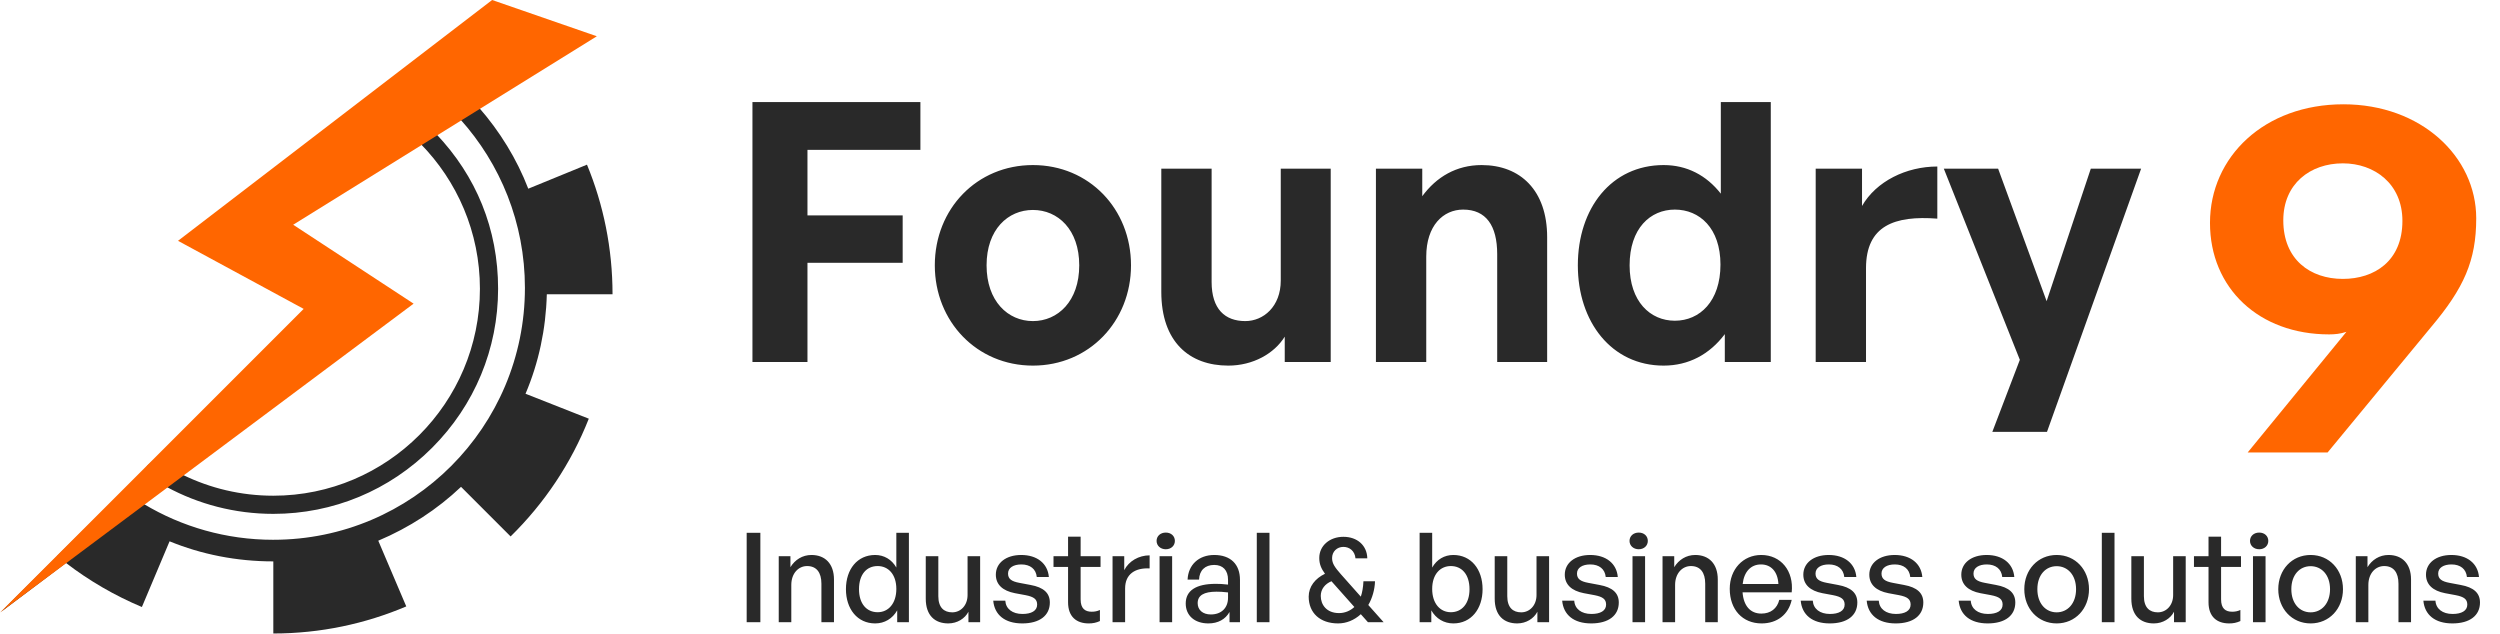
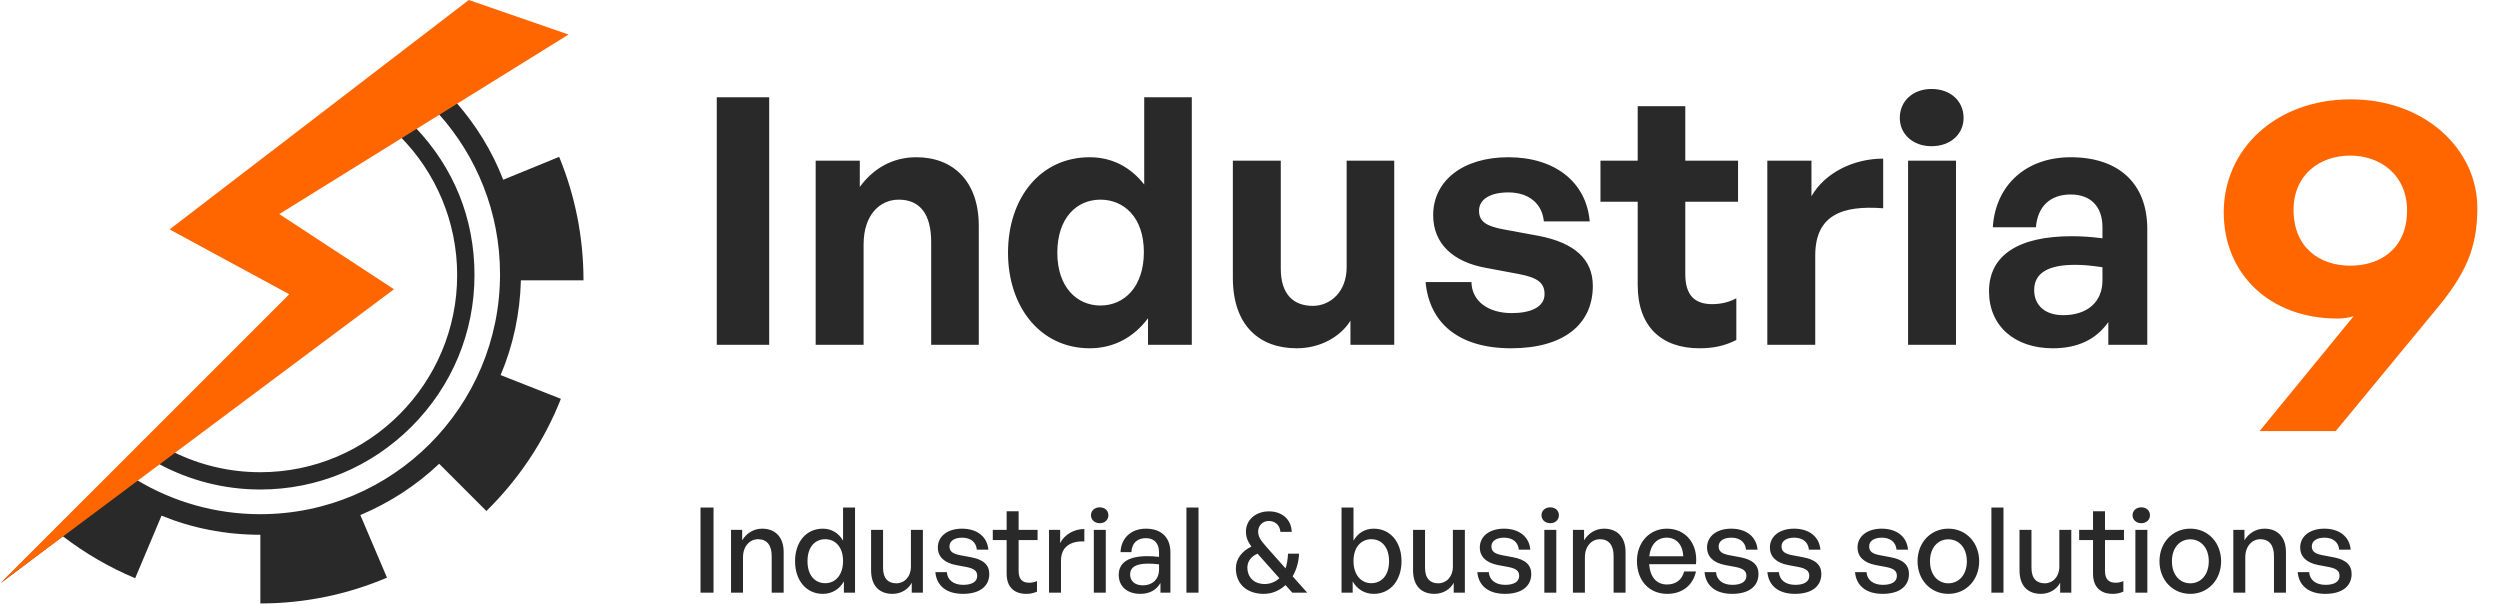
- <svg xmlns="http://www.w3.org/2000/svg" width="221" height="56" viewBox="0 0 221 56" fill="none">
+ <svg xmlns="http://www.w3.org/2000/svg" width="232" height="56" viewBox="0 0 232 56" fill="none">
  <path d="M48.339 26.013H54.148C54.148 21.951 53.341 18.079 51.889 14.556L46.699 16.681C45.68 14.039 44.181 11.616 42.339 9.509L52.346 3.368L43.687 0.463L41.896 1.814C41.896 1.814 41.89 1.81 41.888 1.808C41.887 1.809 41.886 1.81 41.884 1.811C41.882 1.812 41.88 1.813 41.877 1.814L35.762 6.426C35.762 6.426 35.759 6.431 35.758 6.432C35.756 6.435 35.755 6.438 35.754 6.44C35.754 6.44 35.755 6.441 35.756 6.442L33.633 8.043C33.625 8.038 33.618 8.035 33.61 8.031C33.502 8.12 33.38 8.194 33.251 8.248C33.184 8.305 33.112 8.354 33.037 8.397C32.94 8.483 32.831 8.556 32.714 8.615C32.657 8.668 32.597 8.719 32.531 8.763C32.492 8.8 32.452 8.835 32.408 8.867C32.346 8.953 32.275 9.033 32.194 9.104C32.2 9.107 32.206 9.111 32.212 9.113L16.039 21.306L27.173 27.277L13.754 40.562C13.754 40.562 13.751 40.56 13.749 40.559C13.734 40.575 13.716 40.588 13.696 40.599C13.682 40.614 13.665 40.627 13.647 40.636C13.643 40.638 13.641 40.641 13.638 40.644C13.636 40.644 13.634 40.645 13.633 40.646C13.632 40.646 13.631 40.646 13.63 40.647C13.622 40.658 13.613 40.667 13.607 40.673C13.574 40.703 13.557 40.715 13.535 40.725C13.486 40.769 13.434 40.81 13.378 40.846C13.294 40.945 13.195 41.031 13.087 41.104C13.083 41.108 13.079 41.11 13.075 41.113C13.066 41.124 13.058 41.134 13.05 41.145C12.983 41.256 12.9 41.356 12.804 41.445C12.74 41.539 12.665 41.624 12.581 41.7C12.585 41.703 12.59 41.707 12.594 41.709L10.926 43.36L5.073 49.132C5.07 49.139 5.065 49.145 5.061 49.151C5.065 49.154 5.067 49.156 5.07 49.159L0.091 54.09L5.829 49.763C7.877 51.335 10.134 52.648 12.543 53.66L14.99 47.852C17.815 49.008 20.907 49.627 24.161 49.627V56C28.33 56 32.31 55.14 35.914 53.607L33.439 47.798C36.183 46.641 38.657 45.028 40.755 43.037L45.138 47.421C48.124 44.489 50.49 40.966 52.05 37.012L46.456 34.807C47.613 32.091 48.258 29.106 48.339 26.013ZM36.075 26.954L25.613 19.774L37.156 12.69C40.412 15.995 42.425 20.53 42.425 25.529C42.425 35.615 34.231 43.821 24.16 43.821C21.292 43.821 18.576 43.157 16.157 41.975L36.074 26.954H36.075ZM24.161 47.717C19.977 47.717 16.067 46.564 12.726 44.562L14.734 43.048C17.541 44.565 20.753 45.426 24.161 45.426C29.45 45.426 34.435 43.352 38.196 39.586C41.96 35.819 44.032 30.827 44.032 25.528C44.032 20.229 42.089 15.555 38.551 11.833L40.674 10.53C44.234 14.479 46.403 19.711 46.403 25.447C46.403 37.738 36.451 47.716 24.161 47.716V47.717Z" fill="#292929" />
  <path d="M43.504 0L52.76 3.206L25.917 19.867L36.562 26.843L-7.62939e-05 54.149L26.843 27.306L15.736 21.289L43.504 0Z" fill="#FF6600" />
-   <path d="M71.38 32H66.516V9.024H81.364V13.248H71.38V19.04H79.796V23.232H71.38V32ZM91.309 32.32C86.349 32.32 82.637 28.416 82.637 23.456C82.637 18.464 86.349 14.592 91.309 14.592C96.269 14.592 99.981 18.464 99.981 23.456C99.981 28.416 96.269 32.32 91.309 32.32ZM91.309 28.384C93.517 28.384 95.405 26.624 95.405 23.456C95.405 20.288 93.517 18.56 91.309 18.56C89.101 18.56 87.213 20.288 87.213 23.456C87.213 26.624 89.101 28.384 91.309 28.384ZM113.219 24.8V14.912H117.635V32H113.571V29.76C112.643 31.264 110.755 32.32 108.579 32.32C105.155 32.32 102.659 30.24 102.659 25.792V14.912H107.107V24.928C107.107 27.328 108.291 28.384 110.083 28.384C111.683 28.384 113.219 27.104 113.219 24.8ZM126.08 22.688V32H121.632V14.912H125.728V17.344C126.976 15.648 128.736 14.592 130.976 14.592C134.4 14.592 136.768 16.832 136.768 20.96V32H132.352V22.464C132.352 19.936 131.36 18.528 129.344 18.528C127.584 18.528 126.08 19.936 126.08 22.688ZM139.481 23.456C139.481 18.4 142.457 14.592 147.065 14.592C149.113 14.592 150.841 15.488 152.121 17.12V9.024H156.537V32H152.473V29.536C151.129 31.328 149.273 32.32 147.065 32.32C142.457 32.32 139.481 28.448 139.481 23.456ZM144.057 23.456C144.057 26.656 145.881 28.352 148.057 28.352C150.265 28.352 152.089 26.624 152.089 23.392C152.089 20.16 150.233 18.528 148.057 18.528C145.881 18.528 144.057 20.192 144.057 23.456ZM164.955 23.712V32H160.507V14.912H164.603V18.208C165.851 16.032 168.507 14.72 171.259 14.72V19.328C167.483 19.04 164.955 19.936 164.955 23.712ZM189.274 14.912L180.954 38.176H176.122L178.554 31.808L171.834 14.912H176.634L180.922 26.624L184.826 14.912H189.274Z" fill="#292929" />
-   <path d="M207.153 9.22C214.038 9.22 218.898 13.855 218.898 19.3C218.898 23.035 217.818 25.465 214.893 28.93L205.758 40H198.693L207.423 29.335C206.883 29.515 206.388 29.56 205.893 29.56C199.683 29.56 195.363 25.465 195.363 19.705C195.363 13.855 200.178 9.22 207.153 9.22ZM207.108 14.44C204.228 14.44 201.843 16.24 201.843 19.48C201.843 22.945 204.228 24.655 207.108 24.655C209.898 24.655 212.373 23.08 212.373 19.525C212.373 16.24 209.898 14.44 207.108 14.44Z" fill="#FF6600" />
-   <path d="M67.216 55H66.006V47.102H67.216V55ZM69.951 51.711V55H68.84V49.17H69.874V50.138C70.27 49.489 70.93 49.06 71.733 49.06C72.932 49.06 73.724 49.83 73.724 51.227V55H72.613V51.601C72.613 50.6 72.173 50.039 71.348 50.039C70.589 50.039 69.951 50.677 69.951 51.711ZM74.781 52.085C74.781 50.314 75.793 49.06 77.366 49.06C78.147 49.06 78.829 49.456 79.236 50.171V47.102H80.347V55H79.313V53.955C78.895 54.692 78.191 55.11 77.366 55.11C75.793 55.11 74.781 53.834 74.781 52.085ZM75.936 52.085C75.936 53.383 76.618 54.12 77.586 54.12C78.532 54.12 79.236 53.35 79.236 52.063C79.236 50.754 78.51 50.039 77.586 50.039C76.618 50.039 75.936 50.765 75.936 52.085ZM85.533 52.602V49.17H86.644V55H85.61V54.076C85.302 54.681 84.62 55.11 83.828 55.11C82.651 55.11 81.837 54.417 81.837 52.921V49.17H82.948V52.701C82.948 53.713 83.454 54.131 84.18 54.131C84.928 54.131 85.533 53.515 85.533 52.602ZM92.806 53.262C92.806 54.406 91.915 55.11 90.365 55.11C88.825 55.11 87.912 54.351 87.802 53.097H88.868C88.912 53.823 89.496 54.274 90.386 54.274C91.168 54.274 91.684 53.999 91.684 53.449C91.684 52.965 91.388 52.756 90.662 52.613L89.716 52.437C88.638 52.228 88.032 51.678 88.032 50.798C88.032 49.775 88.924 49.06 90.276 49.06C91.674 49.06 92.62 49.808 92.719 51.007H91.651C91.585 50.303 91.069 49.896 90.287 49.896C89.584 49.896 89.111 50.193 89.111 50.699C89.111 51.172 89.407 51.392 90.112 51.524L91.102 51.711C92.257 51.92 92.806 52.426 92.806 53.262ZM97.233 53.922V54.901C96.892 55.055 96.595 55.11 96.243 55.11C95.165 55.11 94.417 54.527 94.417 53.24V50.116H93.13V49.17H94.417V47.443H95.528V49.17H97.288V50.116H95.528V52.987C95.528 53.79 95.913 54.076 96.507 54.076C96.771 54.076 97.002 54.032 97.233 53.922ZM99.46 52.019V55H98.349V49.17H99.383V50.402C99.79 49.599 100.67 49.093 101.627 49.093V50.248C100.373 50.182 99.46 50.732 99.46 52.019ZM103.859 47.817C103.859 48.235 103.529 48.554 103.056 48.554C102.583 48.554 102.242 48.235 102.242 47.817C102.242 47.388 102.583 47.08 103.056 47.08C103.529 47.08 103.859 47.388 103.859 47.817ZM103.617 55H102.506V49.17H103.617V55ZM108.69 55V54.098C108.327 54.747 107.678 55.11 106.82 55.11C105.61 55.11 104.818 54.417 104.818 53.35C104.818 52.206 105.731 51.612 107.469 51.612C107.81 51.612 108.085 51.623 108.558 51.678V51.249C108.558 50.413 108.107 49.94 107.337 49.94C106.523 49.94 106.028 50.424 105.995 51.238H104.983C105.038 49.929 105.973 49.06 107.337 49.06C108.778 49.06 109.614 49.874 109.614 51.26V55H108.69ZM105.874 53.317C105.874 53.922 106.325 54.318 107.04 54.318C107.975 54.318 108.558 53.735 108.558 52.844V52.371C108.129 52.316 107.821 52.305 107.535 52.305C106.424 52.305 105.874 52.635 105.874 53.317ZM112.222 55H111.1V47.102H112.222V55ZM118.537 50.765L120.297 52.745C120.429 52.36 120.506 51.887 120.528 51.381H121.551C121.529 52.118 121.309 52.888 120.957 53.482L122.31 55H120.924L120.297 54.296C119.703 54.835 119.01 55.11 118.284 55.11C116.7 55.11 115.688 54.186 115.688 52.745C115.688 51.854 116.26 51.139 117.129 50.721C116.788 50.259 116.623 49.852 116.623 49.324C116.623 48.246 117.536 47.454 118.757 47.454C119.989 47.454 120.847 48.224 120.869 49.357H119.824C119.769 48.708 119.296 48.345 118.757 48.345C118.185 48.345 117.756 48.763 117.756 49.335C117.756 49.83 118.02 50.171 118.537 50.765ZM116.755 52.679C116.755 53.46 117.272 54.197 118.372 54.197C118.878 54.197 119.362 53.999 119.725 53.658L117.701 51.381C117.14 51.612 116.755 52.074 116.755 52.679ZM131.06 52.085C131.06 53.834 130.048 55.11 128.475 55.11C127.65 55.11 126.946 54.692 126.528 53.955V55H125.494V47.102H126.605V50.171C127.012 49.456 127.683 49.06 128.475 49.06C130.037 49.06 131.06 50.314 131.06 52.085ZM129.905 52.085C129.905 50.765 129.212 50.039 128.255 50.039C127.331 50.039 126.605 50.754 126.605 52.063C126.605 53.35 127.309 54.12 128.255 54.12C129.212 54.12 129.905 53.383 129.905 52.085ZM135.828 52.602V49.17H136.939V55H135.905V54.076C135.597 54.681 134.915 55.11 134.123 55.11C132.946 55.11 132.132 54.417 132.132 52.921V49.17H133.243V52.701C133.243 53.713 133.749 54.131 134.475 54.131C135.223 54.131 135.828 53.515 135.828 52.602ZM143.101 53.262C143.101 54.406 142.21 55.11 140.659 55.11C139.119 55.11 138.206 54.351 138.096 53.097H139.163C139.207 53.823 139.79 54.274 140.681 54.274C141.462 54.274 141.979 53.999 141.979 53.449C141.979 52.965 141.682 52.756 140.956 52.613L140.01 52.437C138.932 52.228 138.327 51.678 138.327 50.798C138.327 49.775 139.218 49.06 140.571 49.06C141.968 49.06 142.914 49.808 143.013 51.007H141.946C141.88 50.303 141.363 49.896 140.582 49.896C139.878 49.896 139.405 50.193 139.405 50.699C139.405 51.172 139.702 51.392 140.406 51.524L141.396 51.711C142.551 51.92 143.101 52.426 143.101 53.262ZM145.667 47.817C145.667 48.235 145.337 48.554 144.864 48.554C144.391 48.554 144.05 48.235 144.05 47.817C144.05 47.388 144.391 47.08 144.864 47.08C145.337 47.08 145.667 47.388 145.667 47.817ZM145.425 55H144.314V49.17H145.425V55ZM148.079 51.711V55H146.968V49.17H148.002V50.138C148.398 49.489 149.058 49.06 149.861 49.06C151.06 49.06 151.852 49.83 151.852 51.227V55H150.741V51.601C150.741 50.6 150.301 50.039 149.476 50.039C148.717 50.039 148.079 50.677 148.079 51.711ZM155.725 55.11C154.042 55.11 152.909 53.889 152.909 52.052C152.909 50.325 154.086 49.06 155.692 49.06C157.43 49.06 158.585 50.468 158.387 52.36H154.042C154.13 53.548 154.724 54.241 155.703 54.241C156.528 54.241 157.1 53.79 157.287 53.031H158.387C158.101 54.329 157.1 55.11 155.725 55.11ZM155.67 49.896C154.779 49.896 154.174 50.534 154.053 51.623H157.21C157.155 50.545 156.572 49.896 155.67 49.896ZM164.188 53.262C164.188 54.406 163.297 55.11 161.746 55.11C160.206 55.11 159.293 54.351 159.183 53.097H160.25C160.294 53.823 160.877 54.274 161.768 54.274C162.549 54.274 163.066 53.999 163.066 53.449C163.066 52.965 162.769 52.756 162.043 52.613L161.097 52.437C160.019 52.228 159.414 51.678 159.414 50.798C159.414 49.775 160.305 49.06 161.658 49.06C163.055 49.06 164.001 49.808 164.1 51.007H163.033C162.967 50.303 162.45 49.896 161.669 49.896C160.965 49.896 160.492 50.193 160.492 50.699C160.492 51.172 160.789 51.392 161.493 51.524L162.483 51.711C163.638 51.92 164.188 52.426 164.188 53.262ZM170.021 53.262C170.021 54.406 169.13 55.11 167.579 55.11C166.039 55.11 165.126 54.351 165.016 53.097H166.083C166.127 53.823 166.71 54.274 167.601 54.274C168.382 54.274 168.899 53.999 168.899 53.449C168.899 52.965 168.602 52.756 167.876 52.613L166.93 52.437C165.852 52.228 165.247 51.678 165.247 50.798C165.247 49.775 166.138 49.06 167.491 49.06C168.888 49.06 169.834 49.808 169.933 51.007H168.866C168.8 50.303 168.283 49.896 167.502 49.896C166.798 49.896 166.325 50.193 166.325 50.699C166.325 51.172 166.622 51.392 167.326 51.524L168.316 51.711C169.471 51.92 170.021 52.426 170.021 53.262ZM178.153 53.262C178.153 54.406 177.262 55.11 175.711 55.11C174.171 55.11 173.258 54.351 173.148 53.097H174.215C174.259 53.823 174.842 54.274 175.733 54.274C176.514 54.274 177.031 53.999 177.031 53.449C177.031 52.965 176.734 52.756 176.008 52.613L175.062 52.437C173.984 52.228 173.379 51.678 173.379 50.798C173.379 49.775 174.27 49.06 175.623 49.06C177.02 49.06 177.966 49.808 178.065 51.007H176.998C176.932 50.303 176.415 49.896 175.634 49.896C174.93 49.896 174.457 50.193 174.457 50.699C174.457 51.172 174.754 51.392 175.458 51.524L176.448 51.711C177.603 51.92 178.153 52.426 178.153 53.262ZM181.808 55.11C180.158 55.11 178.948 53.812 178.948 52.085C178.948 50.358 180.158 49.06 181.808 49.06C183.458 49.06 184.668 50.358 184.668 52.085C184.668 53.812 183.458 55.11 181.808 55.11ZM181.808 54.131C182.765 54.131 183.524 53.361 183.524 52.085C183.524 50.809 182.765 50.05 181.808 50.05C180.851 50.05 180.103 50.809 180.103 52.085C180.103 53.361 180.851 54.131 181.808 54.131ZM186.923 55H185.801V47.102H186.923V55ZM192.106 52.602V49.17H193.217V55H192.183V54.076C191.875 54.681 191.193 55.11 190.401 55.11C189.224 55.11 188.41 54.417 188.41 52.921V49.17H189.521V52.701C189.521 53.713 190.027 54.131 190.753 54.131C191.501 54.131 192.106 53.515 192.106 52.602ZM198.049 53.922V54.901C197.708 55.055 197.411 55.11 197.059 55.11C195.981 55.11 195.233 54.527 195.233 53.24V50.116H193.946V49.17H195.233V47.443H196.344V49.17H198.104V50.116H196.344V52.987C196.344 53.79 196.729 54.076 197.323 54.076C197.587 54.076 197.818 54.032 198.049 53.922ZM200.517 47.817C200.517 48.235 200.187 48.554 199.714 48.554C199.241 48.554 198.9 48.235 198.9 47.817C198.9 47.388 199.241 47.08 199.714 47.08C200.187 47.08 200.517 47.388 200.517 47.817ZM200.275 55H199.164V49.17H200.275V55ZM204.259 55.11C202.609 55.11 201.399 53.812 201.399 52.085C201.399 50.358 202.609 49.06 204.259 49.06C205.909 49.06 207.119 50.358 207.119 52.085C207.119 53.812 205.909 55.11 204.259 55.11ZM204.259 54.131C205.216 54.131 205.975 53.361 205.975 52.085C205.975 50.809 205.216 50.05 204.259 50.05C203.302 50.05 202.554 50.809 202.554 52.085C202.554 53.361 203.302 54.131 204.259 54.131ZM209.363 51.711V55H208.252V49.17H209.286V50.138C209.682 49.489 210.342 49.06 211.145 49.06C212.344 49.06 213.136 49.83 213.136 51.227V55H212.025V51.601C212.025 50.6 211.585 50.039 210.76 50.039C210.001 50.039 209.363 50.677 209.363 51.711ZM219.231 53.262C219.231 54.406 218.34 55.11 216.789 55.11C215.249 55.11 214.336 54.351 214.226 53.097H215.293C215.337 53.823 215.92 54.274 216.811 54.274C217.592 54.274 218.109 53.999 218.109 53.449C218.109 52.965 217.812 52.756 217.086 52.613L216.14 52.437C215.062 52.228 214.457 51.678 214.457 50.798C214.457 49.775 215.348 49.06 216.701 49.06C218.098 49.06 219.044 49.808 219.143 51.007H218.076C218.01 50.303 217.493 49.896 216.712 49.896C216.008 49.896 215.535 50.193 215.535 50.699C215.535 51.172 215.832 51.392 216.536 51.524L217.526 51.711C218.681 51.92 219.231 52.426 219.231 53.262Z" fill="#292929" />
+   <path d="M71.38 32H66.516V9.024H71.38V32ZM80.142 22.688V32H75.694V14.912H79.79V17.344C81.038 15.648 82.798 14.592 85.038 14.592C88.463 14.592 90.831 16.832 90.831 20.96V32H86.414V22.464C86.414 19.936 85.422 18.528 83.406 18.528C81.646 18.528 80.142 19.936 80.142 22.688ZM93.543 23.456C93.543 18.4 96.519 14.592 101.127 14.592C103.175 14.592 104.903 15.488 106.183 17.12V9.024H110.599V32H106.535V29.536C105.191 31.328 103.335 32.32 101.127 32.32C96.519 32.32 93.543 28.448 93.543 23.456ZM98.119 23.456C98.119 26.656 99.943 28.352 102.119 28.352C104.327 28.352 106.151 26.624 106.151 23.392C106.151 20.16 104.295 18.528 102.119 18.528C99.943 18.528 98.119 20.192 98.119 23.456ZM124.969 24.8V14.912H129.385V32H125.321V29.76C124.393 31.264 122.505 32.32 120.329 32.32C116.905 32.32 114.409 30.24 114.409 25.792V14.912H118.857V24.928C118.857 27.328 120.041 28.384 121.833 28.384C123.433 28.384 124.969 27.104 124.969 24.8ZM147.814 26.528C147.814 30.112 145.094 32.32 140.23 32.32C135.366 32.32 132.646 29.984 132.294 26.176H136.55C136.582 27.936 138.086 29.056 140.294 29.056C142.022 29.056 143.334 28.512 143.334 27.296C143.334 26.208 142.63 25.76 140.998 25.44L137.926 24.864C134.854 24.32 132.998 22.624 132.998 19.968C132.998 16.8 135.718 14.592 139.974 14.592C144.262 14.592 147.206 16.864 147.526 20.544H143.27C143.11 18.88 141.862 17.856 139.974 17.856C138.342 17.856 137.254 18.464 137.254 19.552C137.254 20.576 137.958 20.992 139.494 21.28L142.79 21.888C146.118 22.528 147.814 24.064 147.814 26.528ZM161.131 27.68V31.552C160.043 32.096 159.019 32.32 157.707 32.32C154.187 32.32 151.979 30.304 151.979 26.464V18.72H148.523V14.912H151.979V9.856H156.395V14.912H161.291V18.72H156.395V25.44C156.395 27.424 157.291 28.224 158.891 28.224C159.723 28.224 160.491 28.032 161.131 27.68ZM168.455 23.712V32H164.007V14.912H168.103V18.208C169.351 16.032 172.007 14.72 174.759 14.72V19.328C170.983 19.04 168.455 19.936 168.455 23.712ZM182.221 10.944C182.221 12.448 181.005 13.568 179.245 13.568C177.517 13.568 176.301 12.448 176.301 10.944C176.301 9.376 177.517 8.256 179.245 8.256C181.005 8.256 182.221 9.376 182.221 10.944ZM181.517 32H177.069V14.912H181.517V32ZM195.652 32V29.888C194.532 31.488 192.836 32.32 190.5 32.32C186.948 32.32 184.58 30.24 184.58 27.04C184.58 23.712 187.268 21.92 192.26 21.92C193.22 21.92 194.052 21.984 195.108 22.112V21.088C195.108 19.168 194.02 18.048 192.164 18.048C190.244 18.048 189.092 19.168 188.932 21.088H184.932C185.188 17.152 188.036 14.592 192.164 14.592C196.644 14.592 199.268 17.056 199.268 21.248V32H195.652ZM188.772 26.912C188.772 28.352 189.796 29.248 191.46 29.248C193.732 29.248 195.108 28 195.108 26.016V24.8C194.052 24.64 193.316 24.576 192.548 24.576C190.02 24.576 188.772 25.376 188.772 26.912Z" fill="#292929" />
+   <path d="M218.153 9.22C225.038 9.22 229.898 13.855 229.898 19.3C229.898 23.035 228.818 25.465 225.893 28.93L216.758 40H209.693L218.423 29.335C217.883 29.515 217.388 29.56 216.893 29.56C210.683 29.56 206.363 25.465 206.363 19.705C206.363 13.855 211.178 9.22 218.153 9.22ZM218.108 14.44C215.228 14.44 212.843 16.24 212.843 19.48C212.843 22.945 215.228 24.655 218.108 24.655C220.898 24.655 223.373 23.08 223.373 19.525C223.373 16.24 220.898 14.44 218.108 14.44Z" fill="#FF6600" />
+   <path d="M66.216 55H65.006V47.102H66.216V55ZM68.951 51.711V55H67.84V49.17H68.874V50.138C69.27 49.489 69.93 49.06 70.733 49.06C71.932 49.06 72.724 49.83 72.724 51.227V55H71.613V51.601C71.613 50.6 71.173 50.039 70.348 50.039C69.589 50.039 68.951 50.677 68.951 51.711ZM73.781 52.085C73.781 50.314 74.793 49.06 76.366 49.06C77.147 49.06 77.829 49.456 78.236 50.171V47.102H79.347V55H78.313V53.955C77.895 54.692 77.191 55.11 76.366 55.11C74.793 55.11 73.781 53.834 73.781 52.085ZM74.936 52.085C74.936 53.383 75.618 54.12 76.586 54.12C77.532 54.12 78.236 53.35 78.236 52.063C78.236 50.754 77.51 50.039 76.586 50.039C75.618 50.039 74.936 50.765 74.936 52.085ZM84.533 52.602V49.17H85.644V55H84.61V54.076C84.302 54.681 83.62 55.11 82.828 55.11C81.651 55.11 80.837 54.417 80.837 52.921V49.17H81.948V52.701C81.948 53.713 82.454 54.131 83.18 54.131C83.928 54.131 84.533 53.515 84.533 52.602ZM91.806 53.262C91.806 54.406 90.915 55.11 89.365 55.11C87.825 55.11 86.912 54.351 86.802 53.097H87.868C87.912 53.823 88.496 54.274 89.386 54.274C90.168 54.274 90.684 53.999 90.684 53.449C90.684 52.965 90.388 52.756 89.662 52.613L88.716 52.437C87.638 52.228 87.032 51.678 87.032 50.798C87.032 49.775 87.924 49.06 89.276 49.06C90.674 49.06 91.62 49.808 91.719 51.007H90.651C90.585 50.303 90.069 49.896 89.287 49.896C88.584 49.896 88.111 50.193 88.111 50.699C88.111 51.172 88.407 51.392 89.112 51.524L90.102 51.711C91.257 51.92 91.806 52.426 91.806 53.262ZM96.233 53.922V54.901C95.892 55.055 95.595 55.11 95.243 55.11C94.165 55.11 93.417 54.527 93.417 53.24V50.116H92.13V49.17H93.417V47.443H94.528V49.17H96.288V50.116H94.528V52.987C94.528 53.79 94.913 54.076 95.507 54.076C95.771 54.076 96.002 54.032 96.233 53.922ZM98.46 52.019V55H97.349V49.17H98.383V50.402C98.79 49.599 99.67 49.093 100.627 49.093V50.248C99.373 50.182 98.46 50.732 98.46 52.019ZM102.859 47.817C102.859 48.235 102.529 48.554 102.056 48.554C101.583 48.554 101.242 48.235 101.242 47.817C101.242 47.388 101.583 47.08 102.056 47.08C102.529 47.08 102.859 47.388 102.859 47.817ZM102.617 55H101.506V49.17H102.617V55ZM107.69 55V54.098C107.327 54.747 106.678 55.11 105.82 55.11C104.61 55.11 103.818 54.417 103.818 53.35C103.818 52.206 104.731 51.612 106.469 51.612C106.81 51.612 107.085 51.623 107.558 51.678V51.249C107.558 50.413 107.107 49.94 106.337 49.94C105.523 49.94 105.028 50.424 104.995 51.238H103.983C104.038 49.929 104.973 49.06 106.337 49.06C107.778 49.06 108.614 49.874 108.614 51.26V55H107.69ZM104.874 53.317C104.874 53.922 105.325 54.318 106.04 54.318C106.975 54.318 107.558 53.735 107.558 52.844V52.371C107.129 52.316 106.821 52.305 106.535 52.305C105.424 52.305 104.874 52.635 104.874 53.317ZM111.222 55H110.1V47.102H111.222V55ZM117.537 50.765L119.297 52.745C119.429 52.36 119.506 51.887 119.528 51.381H120.551C120.529 52.118 120.309 52.888 119.957 53.482L121.31 55H119.924L119.297 54.296C118.703 54.835 118.01 55.11 117.284 55.11C115.7 55.11 114.688 54.186 114.688 52.745C114.688 51.854 115.26 51.139 116.129 50.721C115.788 50.259 115.623 49.852 115.623 49.324C115.623 48.246 116.536 47.454 117.757 47.454C118.989 47.454 119.847 48.224 119.869 49.357H118.824C118.769 48.708 118.296 48.345 117.757 48.345C117.185 48.345 116.756 48.763 116.756 49.335C116.756 49.83 117.02 50.171 117.537 50.765ZM115.755 52.679C115.755 53.46 116.272 54.197 117.372 54.197C117.878 54.197 118.362 53.999 118.725 53.658L116.701 51.381C116.14 51.612 115.755 52.074 115.755 52.679ZM130.06 52.085C130.06 53.834 129.048 55.11 127.475 55.11C126.65 55.11 125.946 54.692 125.528 53.955V55H124.494V47.102H125.605V50.171C126.012 49.456 126.683 49.06 127.475 49.06C129.037 49.06 130.06 50.314 130.06 52.085ZM128.905 52.085C128.905 50.765 128.212 50.039 127.255 50.039C126.331 50.039 125.605 50.754 125.605 52.063C125.605 53.35 126.309 54.12 127.255 54.12C128.212 54.12 128.905 53.383 128.905 52.085ZM134.828 52.602V49.17H135.939V55H134.905V54.076C134.597 54.681 133.915 55.11 133.123 55.11C131.946 55.11 131.132 54.417 131.132 52.921V49.17H132.243V52.701C132.243 53.713 132.749 54.131 133.475 54.131C134.223 54.131 134.828 53.515 134.828 52.602ZM142.101 53.262C142.101 54.406 141.21 55.11 139.659 55.11C138.119 55.11 137.206 54.351 137.096 53.097H138.163C138.207 53.823 138.79 54.274 139.681 54.274C140.462 54.274 140.979 53.999 140.979 53.449C140.979 52.965 140.682 52.756 139.956 52.613L139.01 52.437C137.932 52.228 137.327 51.678 137.327 50.798C137.327 49.775 138.218 49.06 139.571 49.06C140.968 49.06 141.914 49.808 142.013 51.007H140.946C140.88 50.303 140.363 49.896 139.582 49.896C138.878 49.896 138.405 50.193 138.405 50.699C138.405 51.172 138.702 51.392 139.406 51.524L140.396 51.711C141.551 51.92 142.101 52.426 142.101 53.262ZM144.667 47.817C144.667 48.235 144.337 48.554 143.864 48.554C143.391 48.554 143.05 48.235 143.05 47.817C143.05 47.388 143.391 47.08 143.864 47.08C144.337 47.08 144.667 47.388 144.667 47.817ZM144.425 55H143.314V49.17H144.425V55ZM147.079 51.711V55H145.968V49.17H147.002V50.138C147.398 49.489 148.058 49.06 148.861 49.06C150.06 49.06 150.852 49.83 150.852 51.227V55H149.741V51.601C149.741 50.6 149.301 50.039 148.476 50.039C147.717 50.039 147.079 50.677 147.079 51.711ZM154.725 55.11C153.042 55.11 151.909 53.889 151.909 52.052C151.909 50.325 153.086 49.06 154.692 49.06C156.43 49.06 157.585 50.468 157.387 52.36H153.042C153.13 53.548 153.724 54.241 154.703 54.241C155.528 54.241 156.1 53.79 156.287 53.031H157.387C157.101 54.329 156.1 55.11 154.725 55.11ZM154.67 49.896C153.779 49.896 153.174 50.534 153.053 51.623H156.21C156.155 50.545 155.572 49.896 154.67 49.896ZM163.188 53.262C163.188 54.406 162.297 55.11 160.746 55.11C159.206 55.11 158.293 54.351 158.183 53.097H159.25C159.294 53.823 159.877 54.274 160.768 54.274C161.549 54.274 162.066 53.999 162.066 53.449C162.066 52.965 161.769 52.756 161.043 52.613L160.097 52.437C159.019 52.228 158.414 51.678 158.414 50.798C158.414 49.775 159.305 49.06 160.658 49.06C162.055 49.06 163.001 49.808 163.1 51.007H162.033C161.967 50.303 161.45 49.896 160.669 49.896C159.965 49.896 159.492 50.193 159.492 50.699C159.492 51.172 159.789 51.392 160.493 51.524L161.483 51.711C162.638 51.92 163.188 52.426 163.188 53.262ZM169.021 53.262C169.021 54.406 168.13 55.11 166.579 55.11C165.039 55.11 164.126 54.351 164.016 53.097H165.083C165.127 53.823 165.71 54.274 166.601 54.274C167.382 54.274 167.899 53.999 167.899 53.449C167.899 52.965 167.602 52.756 166.876 52.613L165.93 52.437C164.852 52.228 164.247 51.678 164.247 50.798C164.247 49.775 165.138 49.06 166.491 49.06C167.888 49.06 168.834 49.808 168.933 51.007H167.866C167.8 50.303 167.283 49.896 166.502 49.896C165.798 49.896 165.325 50.193 165.325 50.699C165.325 51.172 165.622 51.392 166.326 51.524L167.316 51.711C168.471 51.92 169.021 52.426 169.021 53.262ZM177.153 53.262C177.153 54.406 176.262 55.11 174.711 55.11C173.171 55.11 172.258 54.351 172.148 53.097H173.215C173.259 53.823 173.842 54.274 174.733 54.274C175.514 54.274 176.031 53.999 176.031 53.449C176.031 52.965 175.734 52.756 175.008 52.613L174.062 52.437C172.984 52.228 172.379 51.678 172.379 50.798C172.379 49.775 173.27 49.06 174.623 49.06C176.02 49.06 176.966 49.808 177.065 51.007H175.998C175.932 50.303 175.415 49.896 174.634 49.896C173.93 49.896 173.457 50.193 173.457 50.699C173.457 51.172 173.754 51.392 174.458 51.524L175.448 51.711C176.603 51.92 177.153 52.426 177.153 53.262ZM180.808 55.11C179.158 55.11 177.948 53.812 177.948 52.085C177.948 50.358 179.158 49.06 180.808 49.06C182.458 49.06 183.668 50.358 183.668 52.085C183.668 53.812 182.458 55.11 180.808 55.11ZM180.808 54.131C181.765 54.131 182.524 53.361 182.524 52.085C182.524 50.809 181.765 50.05 180.808 50.05C179.851 50.05 179.103 50.809 179.103 52.085C179.103 53.361 179.851 54.131 180.808 54.131ZM185.923 55H184.801V47.102H185.923V55ZM191.106 52.602V49.17H192.217V55H191.183V54.076C190.875 54.681 190.193 55.11 189.401 55.11C188.224 55.11 187.41 54.417 187.41 52.921V49.17H188.521V52.701C188.521 53.713 189.027 54.131 189.753 54.131C190.501 54.131 191.106 53.515 191.106 52.602ZM197.049 53.922V54.901C196.708 55.055 196.411 55.11 196.059 55.11C194.981 55.11 194.233 54.527 194.233 53.24V50.116H192.946V49.17H194.233V47.443H195.344V49.17H197.104V50.116H195.344V52.987C195.344 53.79 195.729 54.076 196.323 54.076C196.587 54.076 196.818 54.032 197.049 53.922ZM199.517 47.817C199.517 48.235 199.187 48.554 198.714 48.554C198.241 48.554 197.9 48.235 197.9 47.817C197.9 47.388 198.241 47.08 198.714 47.08C199.187 47.08 199.517 47.388 199.517 47.817ZM199.275 55H198.164V49.17H199.275V55ZM203.259 55.11C201.609 55.11 200.399 53.812 200.399 52.085C200.399 50.358 201.609 49.06 203.259 49.06C204.909 49.06 206.119 50.358 206.119 52.085C206.119 53.812 204.909 55.11 203.259 55.11ZM203.259 54.131C204.216 54.131 204.975 53.361 204.975 52.085C204.975 50.809 204.216 50.05 203.259 50.05C202.302 50.05 201.554 50.809 201.554 52.085C201.554 53.361 202.302 54.131 203.259 54.131ZM208.363 51.711V55H207.252V49.17H208.286V50.138C208.682 49.489 209.342 49.06 210.145 49.06C211.344 49.06 212.136 49.83 212.136 51.227V55H211.025V51.601C211.025 50.6 210.585 50.039 209.76 50.039C209.001 50.039 208.363 50.677 208.363 51.711ZM218.231 53.262C218.231 54.406 217.34 55.11 215.789 55.11C214.249 55.11 213.336 54.351 213.226 53.097H214.293C214.337 53.823 214.92 54.274 215.811 54.274C216.592 54.274 217.109 53.999 217.109 53.449C217.109 52.965 216.812 52.756 216.086 52.613L215.14 52.437C214.062 52.228 213.457 51.678 213.457 50.798C213.457 49.775 214.348 49.06 215.701 49.06C217.098 49.06 218.044 49.808 218.143 51.007H217.076C217.01 50.303 216.493 49.896 215.712 49.896C215.008 49.896 214.535 50.193 214.535 50.699C214.535 51.172 214.832 51.392 215.536 51.524L216.526 51.711C217.681 51.92 218.231 52.426 218.231 53.262Z" fill="#292929" />
</svg>
